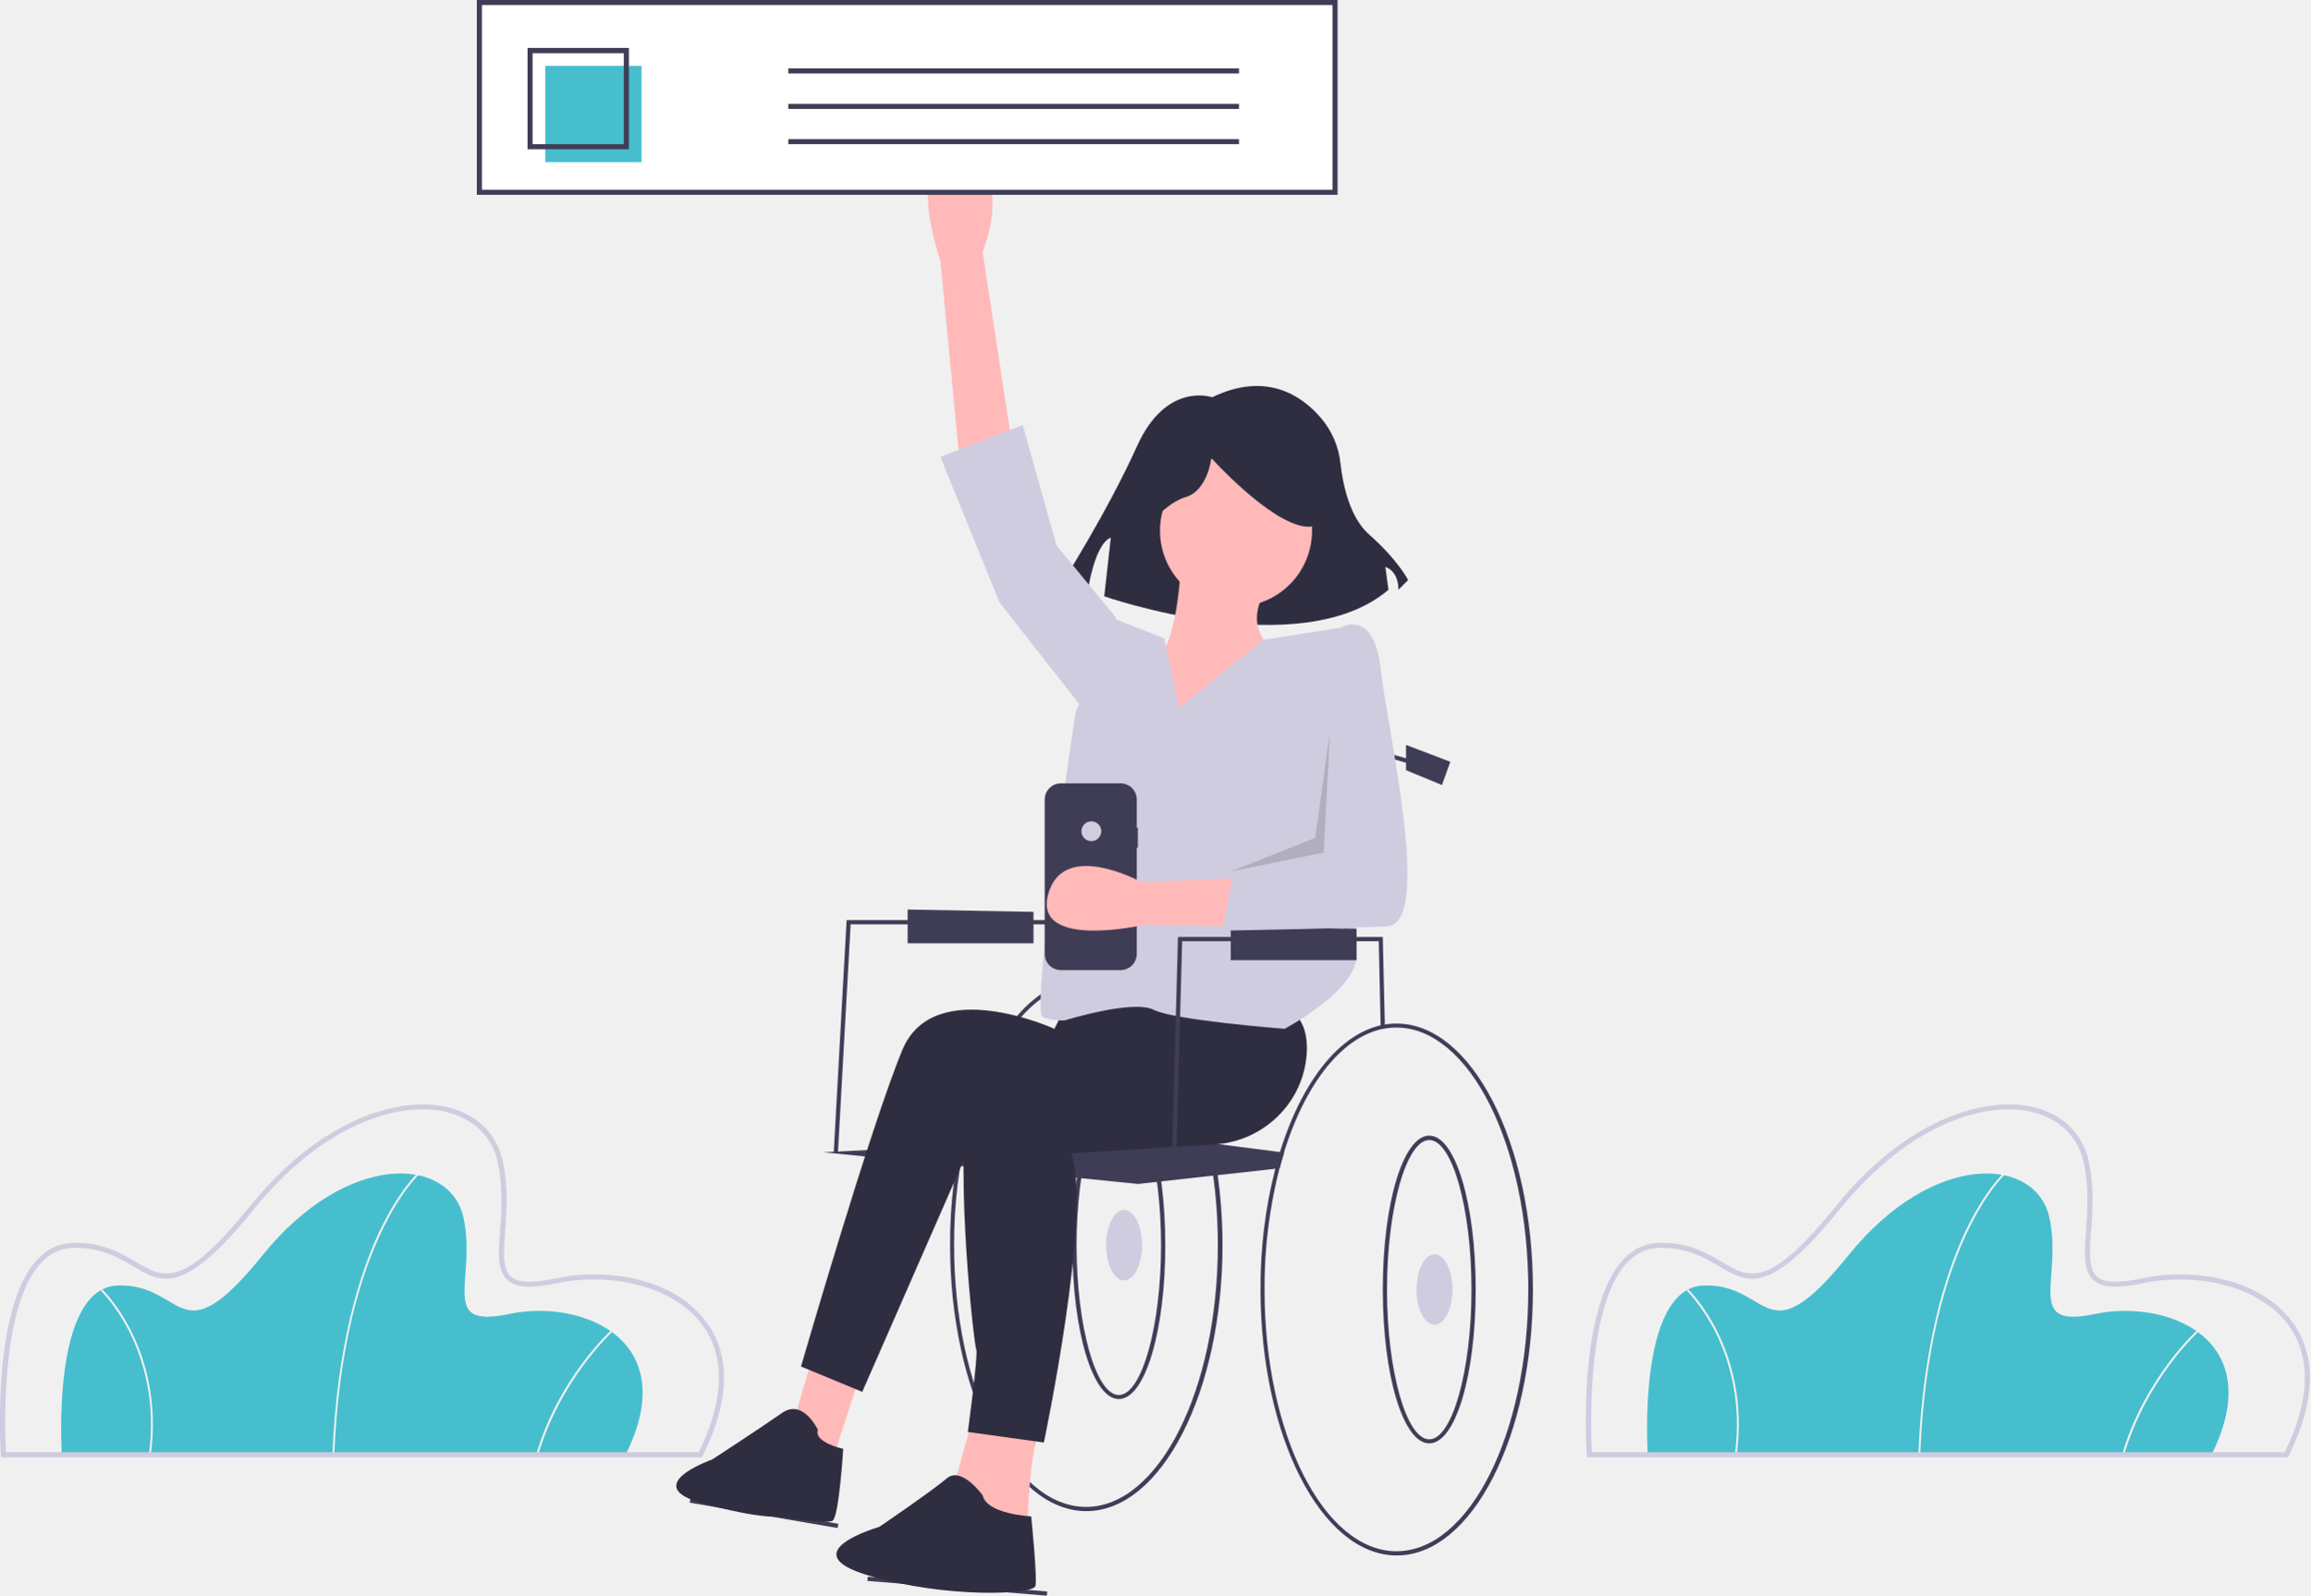
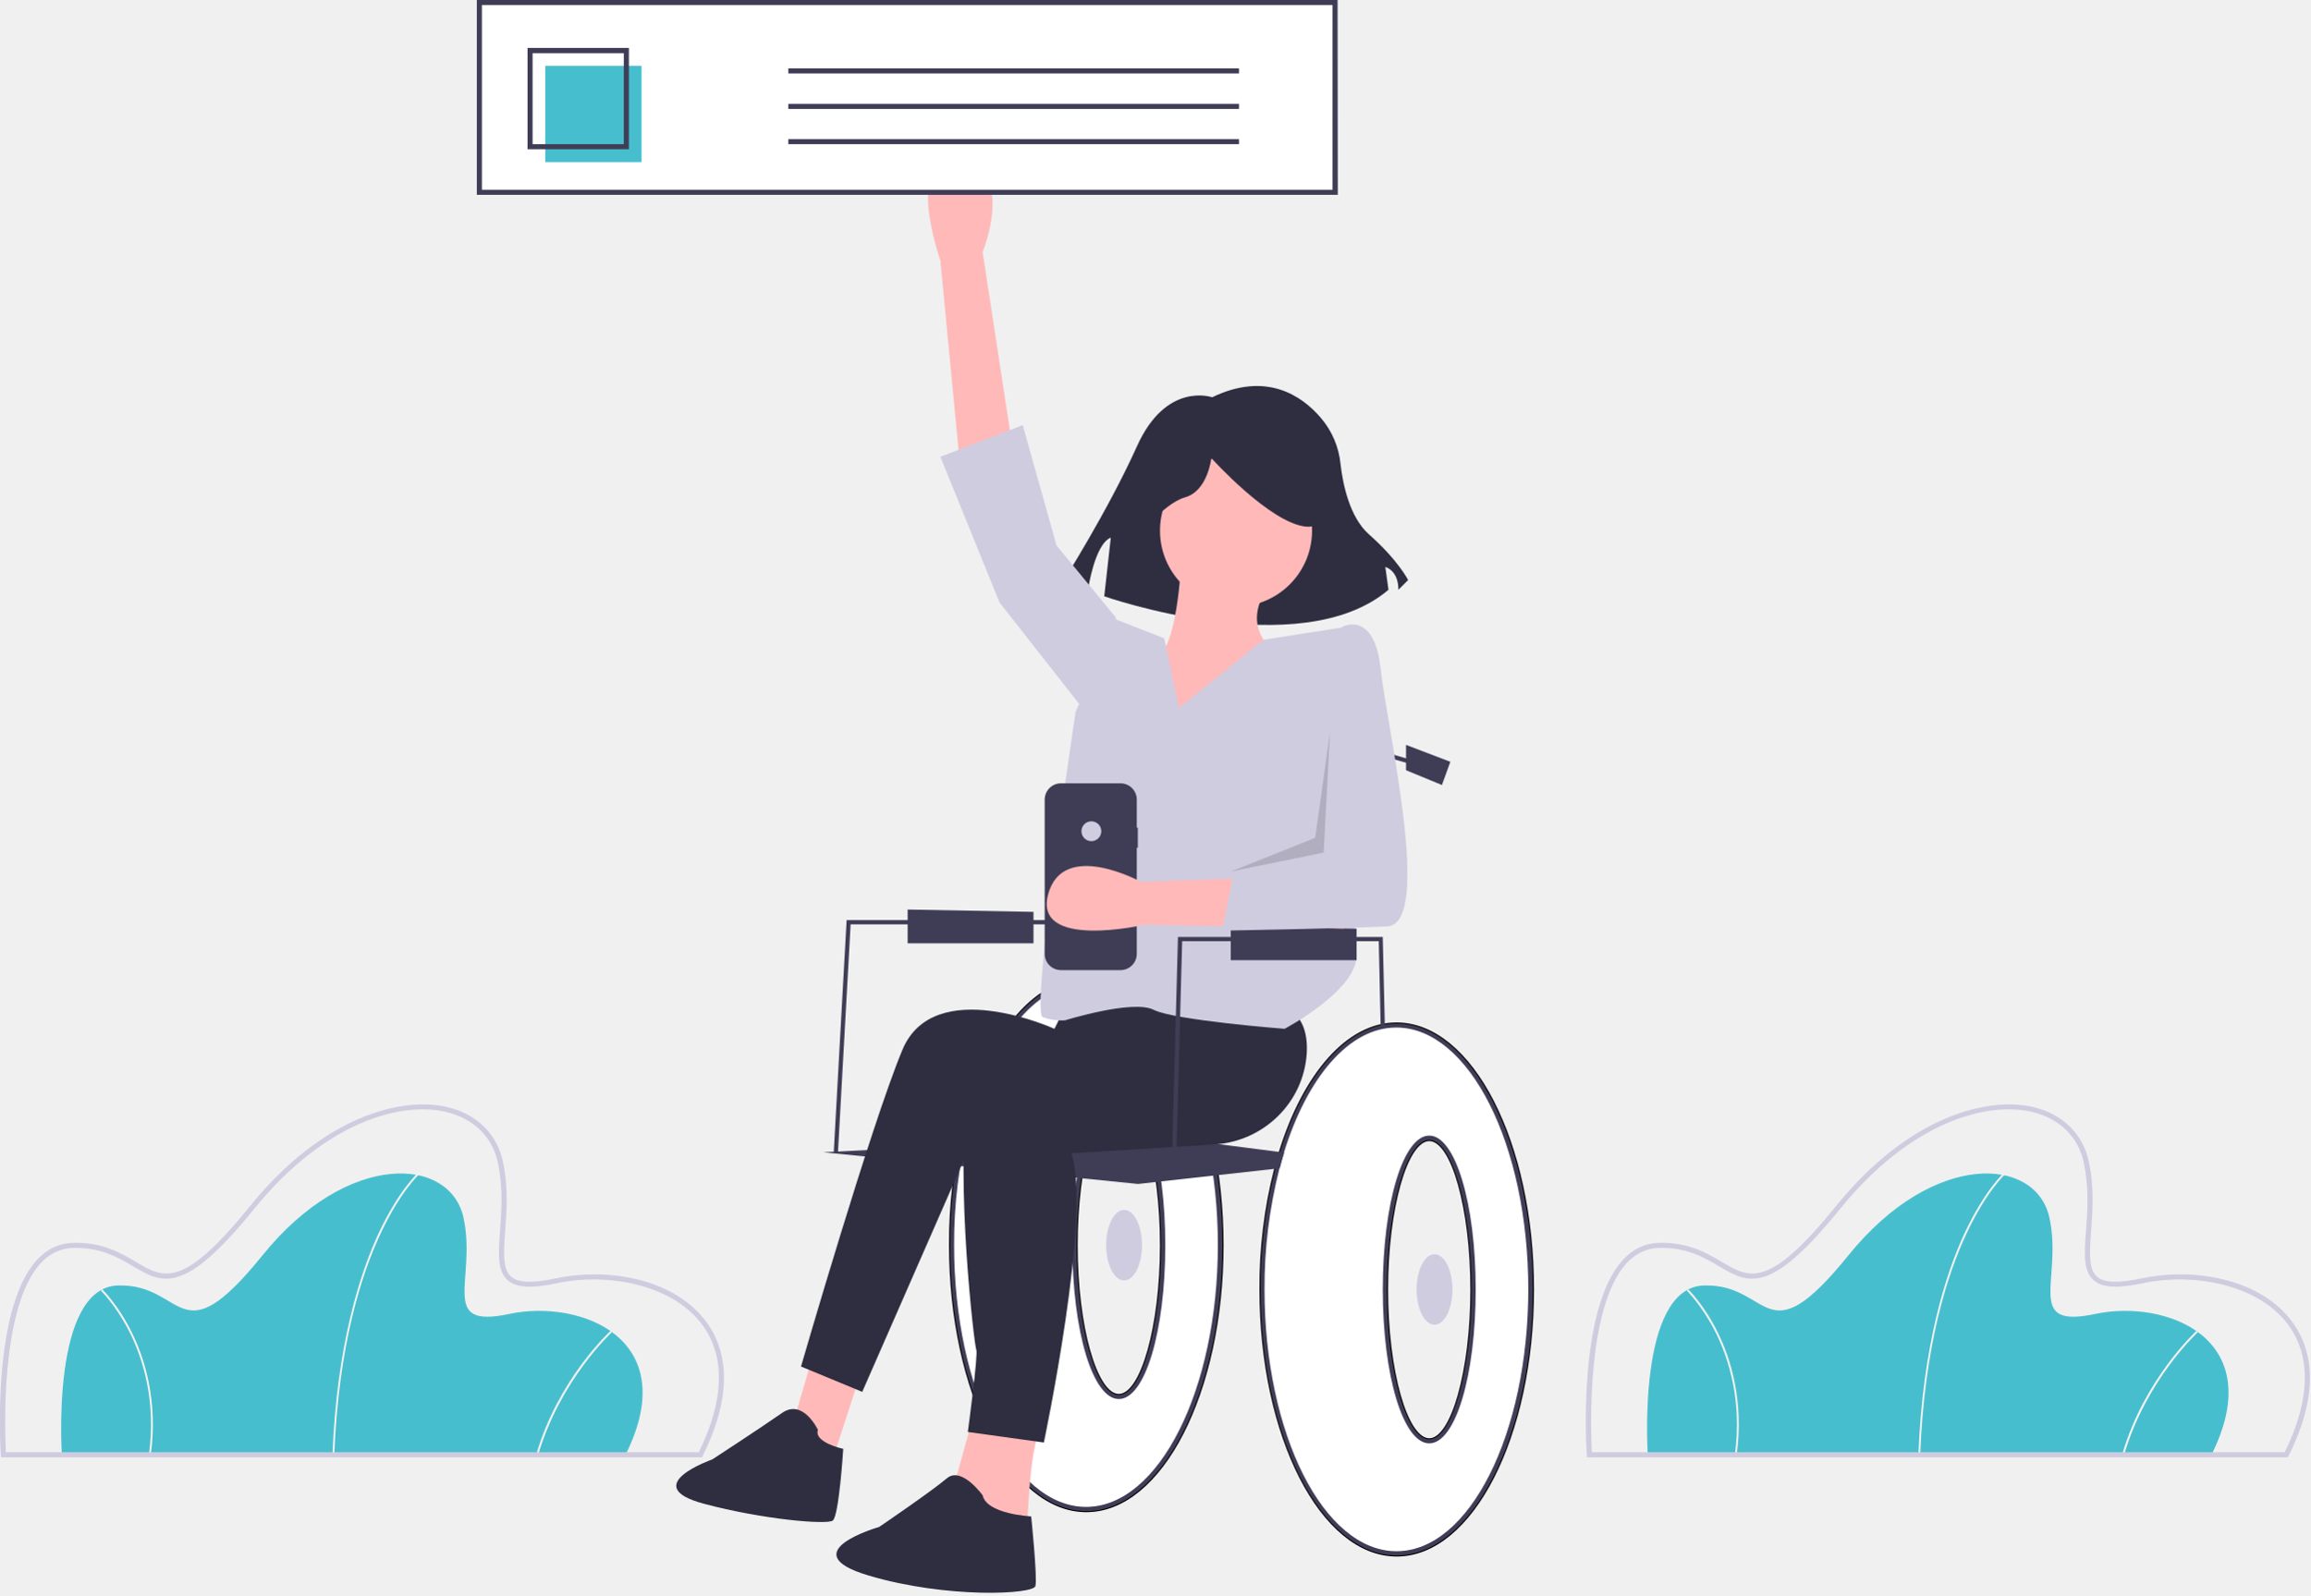
<svg xmlns="http://www.w3.org/2000/svg" version="1.1" id="Laag_1" x="0px" y="0px" viewBox="0 0 1093.9 755.9" style="enable-background:new 0 0 1093.9 755.9;" xml:space="preserve">
  <style type="text/css">
- 	.st0{fill:#FFB9B9;}
- 	.st1{fill:#FFFFFF;}
- 	.st2{fill:#46BECD;}
- 	.st3{fill:#F2F2F2;}
- 	.st4{fill:#CFCCE0;}
- 	.st5{fill:#3F3D56;}
- 	.st6{fill:#2F2E41;}
- 	.st7{fill:#D0CDE1;}
- 	.st8{opacity:0.15;enable-background:new    ;}
+ 	.st0{fill:#FFFFFF;stroke:#000000;stroke-miterlimit:10;}
+ 	.st1{fill:#FFB9B9;}
+ 	.st2{fill:#FFFFFF;}
+ 	.st3{fill:#46BECD;}
+ 	.st4{fill:#F2F2F2;}
+ 	.st5{fill:#CFCCE0;}
+ 	.st6{fill:#3F3D56;}
+ 	.st7{fill:#2F2E41;}
+ 	.st8{fill:#D0CDE1;}
+ 	.st9{opacity:0.15;enable-background:new    ;}
</style>
-   <path class="st0" d="M454.3,217.4l-9-94c0,0-18-51,9-47s11,43,11,43l15,98H454.3z" />
-   <rect x="227" y="1.3" class="st1" width="405.8" height="89.9" />
-   <path class="st2" d="M296.2,689.2H29.3c0,0-5.4-79.3,26.6-80.2s28.4,35.2,68.5-14.4s88.8-46.9,95.1-17.6s-12.2,52.7,21.6,45.5  S323.7,634.2,296.2,689.2z" />
-   <path class="st3" d="M158.3,689.2l-0.9,0c2.1-52.2,13-85.8,21.8-104.8c9.6-20.6,18.8-28.9,18.9-29l0.6,0.7  c-0.1,0.1-9.2,8.3-18.7,28.8C171.2,603.8,160.3,637.2,158.3,689.2z" />
-   <path class="st3" d="M254.8,689.4l-0.9-0.3c10.4-35.8,35-58.4,35.2-58.6l0.6,0.7C289.5,631.4,265.2,653.8,254.8,689.4z" />
-   <path class="st3" d="M71.4,689.3l-0.9-0.1c3.5-25.5-2.9-45.3-8.8-57.4c-6.5-13.1-13.9-20.3-13.9-20.3l0.6-0.7  c0.1,0.1,7.6,7.3,14.1,20.6C68.5,643.6,74.9,663.6,71.4,689.3z" />
-   <path class="st4" d="M332.4,690.4H0.5l-0.1-1.1c-0.2-2.8-4.4-68.8,17-92.3c4.8-5.3,10.5-8,17.1-8.2c13.9-0.4,22.7,4.8,29.8,9  c13.3,7.9,22.1,13.1,54.1-26.4c34.6-42.8,72-52,93.5-46.9c13.9,3.3,23.4,12.7,26.2,25.7c2.7,12.3,1.8,23.9,1.1,33.2  c-0.7,9.9-1.3,17.8,2.8,21.4c3.4,3,10.2,3.2,21.4,0.8c22.8-4.9,54.6-0.7,70.5,19.9c8.6,11.1,15.3,31.2-1.2,64.3L332.4,690.4z   M2.8,688h328.1c12.3-25,12.7-46.1,1.1-61.1c-14.6-18.9-45.3-23.9-68.1-19c-12.2,2.6-19.4,2.2-23.5-1.4c-5-4.4-4.4-12.7-3.6-23.4  c0.7-9.1,1.5-20.5-1.1-32.5c-2.6-12.1-11.5-20.7-24.4-23.8c-20.8-5-57.1,4.1-91.1,46.1c-33.3,41.1-43.3,35.2-57.2,27  c-7.1-4.2-15.3-9-28.5-8.7c-5.9,0.2-11.1,2.7-15.4,7.4C0,619.8,2.3,679.1,2.8,688z" />
-   <path class="st2" d="M1047.2,689.2H780.3c0,0-5.4-79.3,26.6-80.2s28.4,35.2,68.5-14.4s88.8-46.9,95.1-17.6s-12.2,52.7,21.6,45.5  S1074.7,634.2,1047.2,689.2z" />
-   <path class="st3" d="M909.3,689.2l-0.9,0c2.1-52.2,13-85.8,21.8-104.8c9.6-20.6,18.8-28.9,18.9-29l0.6,0.7  c-0.1,0.1-9.2,8.3-18.7,28.8C922.2,603.8,911.3,637.2,909.3,689.2z" />
-   <path class="st3" d="M1005.8,689.4l-0.9-0.3c10.4-35.8,35-58.4,35.2-58.6l0.6,0.7C1040.5,631.4,1016.2,653.8,1005.8,689.4z" />
-   <path class="st3" d="M822.4,689.3l-0.9-0.1c3.5-25.5-2.9-45.3-8.8-57.4c-6.5-13.1-13.9-20.3-13.9-20.3l0.6-0.7  c0.1,0.1,7.6,7.3,14.1,20.6C819.5,643.6,825.9,663.6,822.4,689.3z" />
-   <path class="st4" d="M1083.4,690.4H751.5l-0.1-1.1c-0.2-2.8-4.4-68.8,17-92.3c4.8-5.3,10.5-8,17.1-8.2c13.9-0.4,22.7,4.8,29.8,9  c13.3,7.9,22.1,13.1,54.1-26.4c34.6-42.8,72-52,93.5-46.9c13.9,3.3,23.4,12.7,26.2,25.7c2.7,12.3,1.8,23.9,1.1,33.2  c-0.7,9.9-1.3,17.8,2.8,21.4c3.4,3,10.2,3.2,21.4,0.8c22.8-4.9,54.6-0.7,70.5,19.9c8.6,11.1,15.3,31.2-1.2,64.3L1083.4,690.4z   M753.8,688h328.1c12.3-25,12.7-46.1,1.1-61.1c-14.6-18.9-45.3-23.9-68.1-19c-12.2,2.6-19.4,2.2-23.5-1.4c-5-4.4-4.4-12.7-3.6-23.4  c0.7-9.1,1.5-20.5-1.1-32.5c-2.6-12.1-11.5-20.7-24.4-23.8c-20.8-5-57.1,4.1-91.1,46.1c-33.3,41.1-43.3,35.2-57.2,27  c-7.1-4.2-15.3-9-28.5-8.7c-5.9,0.2-11.1,2.7-15.4,7.4C751,619.8,753.3,679.1,753.8,688L753.8,688z" />
-   <path class="st5" d="M514.3,463.9c-23.4,0-43.9,24.4-55.2,60.9c-0.8,2.6-1.5,5.2-2.2,7.9c-4.8,18.7-7.1,37.9-7,57.2  c0,69.5,28.9,126,64.5,126s64.5-56.5,64.5-126S549.9,463.9,514.3,463.9z M514.3,713.9c-34.5,0-62.5-55.6-62.5-124  c-0.1-19.4,2.3-38.7,7.1-57.5c0.7-2.5,1.4-5,2.1-7.4c11-35.5,30.8-59.2,53.2-59.2c34.5,0,62.5,55.6,62.5,124  S548.8,713.9,514.3,713.9z" />
-   <path class="st5" d="M529.8,662.8c-12.3,0-22-32-22-72.9s9.7-72.9,22-72.9s22,32,22,72.9S542.2,662.8,529.8,662.8z M529.8,519.1  c-10.8,0-20,32.4-20,70.9s9.2,70.9,20,70.9s20-32.4,20-70.9S540.7,519.1,529.8,519.1z" />
-   <ellipse class="st4" cx="532.3" cy="589.9" rx="8.5" ry="16.7" />
-   <polygon class="st5" points="513.8,362.9 650.8,362.4 650.8,416.4 513.8,421.9 " />
-   <polygon class="st5" points="396.8,546 394.8,545.9 400.9,435.9 524.8,435.9 524.8,437.9 402.8,437.9 " />
-   <polygon class="st5" points="396.6,723.9 326.6,711.9 327,709.9 397,721.9 " />
-   <rect x="452.3" y="708.8" transform="matrix(8.207501e-02 -0.9966 0.9966 8.207501e-02 -332.7761 1141.545)" class="st5" width="2" height="85.3" />
-   <path class="st5" d="M608.1,546.1c-0.8,2.4-1.5,4.9-2.1,7.4l-2.1,0.2l-65,7.2l-149-15l155-8l61.3,7.9L608.1,546.1z" />
-   <path class="st6" d="M574,188.2c0,0-21.7-7.7-35.6,23.2s-35.6,65-35.6,65l12.4,3.1c0,0,3.1-21.7,10.8-24.8l-3.1,27.8  c0,0,92.8,32.5,134.6-3.1l-1.5-10.8c0,0,6.2,1.5,6.2,10.8l4.6-4.6c0,0-4.6-9.3-18.6-21.7c-9.1-8.1-12.3-23.6-13.4-33.2  c-0.8-8.1-4-15.7-9.3-21.9C616.4,187.3,599.5,175.9,574,188.2z" />
-   <polygon class="st0" points="384.3,644.4 374.3,678.4 393.3,694.4 407.3,651.4 " />
-   <path class="st0" d="M461.3,669.4l-10,36l35,22c0,0,1-41,6-49L461.3,669.4z" />
-   <path class="st6" d="M504.3,477.4l-5,10c0,0-57-26-72,10s-48,150-48,150l29,12l53-121l121-3l5-67L504.3,477.4z" />
-   <path class="st6" d="M546.3,494.4c0,0-82-17-88,24s3,119,4,121s-4,39-4,39l36,5c0,0,23-109,13-137l67.7-4.2  c23.4-1.4,42.4-19.9,43.8-43.3c0.5-8.9-1.7-17.1-9.4-21.6c-24-14-68-14-68-14L546.3,494.4z" />
-   <path class="st6" d="M387.3,677.4c0,0-7-15-17-8s-33,22-33,22s-35.6,12.5-4,21c28.1,7.5,35,6,35,6s23,4,26,2s5-34,5-34  S385.3,683.4,387.3,677.4z" />
-   <path class="st6" d="M465.3,708.4c0,0-10-14-17-8s-32,23-32,23s-42,12-5,23s78,9,79,5s-2-33-2-33S467.3,717.4,465.3,708.4z" />
-   <circle class="st0" cx="585.3" cy="251.4" r="36" />
-   <path class="st0" d="M559.3,267.4c0,0-2,41-12,44s-38,36-25,46s88,3,88,3l-7-52c0,0-16-11-3-30L559.3,267.4z" />
-   <path class="st4" d="M558.3,335.4l-7-33l-23-9l-19,44c0,0-21.5,142.5-15.5,144.5c3.4,1.2,6.9,1.7,10.5,1.5c0,0,32-10,42-5s62,9,62,9  s36-19,34-36s0-112,0-112l-4.5-42.5l-39.5,6.2L558.3,335.4z" />
-   <polygon class="st4" points="529.3,298.4 528.3,292.4 500.3,258.4 484.3,201.4 445.3,216.4 473.3,285.4 513.3,336.4 " />
-   <path class="st6" d="M538,255.7c0,0,12.4-17,23.2-20.1s12.4-18.6,12.4-18.6s27.8,30.9,44.9,32.5s1.5-37.1,1.5-37.1l-30.9-7.7  l-29.4,3.1l-23.2,15.5L538,255.7z" />
-   <polygon class="st5" points="653.8,487 652.9,445.9 559.8,445.9 556.8,556 554.8,555.9 557.8,443.9 654.8,443.9 654.8,444.9   655.8,486.9 " />
-   <polygon class="st5" points="651.8,430.9 649.8,430.9 649.8,354.6 682.1,364 681.5,365.9 651.8,357.3 " />
-   <path class="st5" d="M661.3,484.9c-23.4,0-43.9,24.4-55.2,60.9c-0.8,2.6-1.5,5.2-2.2,7.9c-4.8,18.7-7.1,37.9-7,57.2  c0,69.5,28.9,126,64.5,126s64.5-56.5,64.5-126S696.9,484.9,661.3,484.9z M661.3,734.9c-34.5,0-62.5-55.6-62.5-124  c-0.1-19.4,2.3-38.7,7.1-57.5c0.7-2.5,1.4-5,2.1-7.4c11-35.5,30.8-59.2,53.2-59.2c34.5,0,62.5,55.6,62.5,124  S695.8,734.9,661.3,734.9z" />
-   <path class="st5" d="M676.8,683.8c-12.3,0-22-32-22-72.9s9.7-72.9,22-72.9s22,32,22,72.9S689.2,683.8,676.8,683.8z M676.8,540.1  c-10.8,0-20,32.4-20,70.9s9.2,70.9,20,70.9s20-32.4,20-70.9S687.7,540.1,676.8,540.1z" />
-   <ellipse class="st4" cx="679.3" cy="610.9" rx="8.5" ry="16.7" />
-   <polygon class="st5" points="665.8,352.9 686.8,360.9 682.8,371.9 665.8,364.9 " />
-   <polygon class="st5" points="582.8,438.9 582.8,454.9 642.4,454.9 642.4,440 " />
-   <polygon class="st5" points="429.8,430.9 429.8,446.9 489.4,446.9 489.4,432 " />
-   <path class="st5" d="M633.5,92.3H225.8V0h407.6V92.3z M228.2,89.9h402.8V2.4H228.2V89.9z" />
-   <rect x="258.2" y="31.2" class="st2" width="45.6" height="45.6" />
-   <path class="st5" d="M297.8,70.7h-48v-48h48V70.7z M252.2,68.3h43.2V25.2h-43.2L252.2,68.3z" />
-   <rect x="373.3" y="32.4" class="st5" width="213.4" height="2.4" />
-   <rect x="373.3" y="49.2" class="st5" width="213.4" height="2.4" />
-   <rect x="373.3" y="65.9" class="st5" width="213.4" height="2.4" />
-   <path class="st5" d="M538.8,392.1h-0.5v-13.3c0-4.3-3.5-7.7-7.7-7.7h0h-28.2c-4.3,0-7.7,3.5-7.7,7.7c0,0,0,0,0,0v73.1  c0,4.3,3.5,7.7,7.7,7.7h0h28.2c4.3,0,7.7-3.5,7.7-7.7v0v-50.3h0.5V392.1z" />
-   <circle class="st7" cx="516.8" cy="393.8" r="4.7" />
-   <path class="st0" d="M636.4,439.9l-94.4-1.8c0,0-52.7,12.1-45.7-14.3s44-6,44-6l99.1-3.7L636.4,439.9z" />
-   <path class="st4" d="M626.8,303.9l9-7c0,0,15-8,18,20s25,121,3,122s-78,2-78,2l6-31l46-3L626.8,303.9z" />
-   <polygon class="st8" points="629.8,346.9 626.8,403.9 582.8,412.9 622.8,396.9 " />
+   <path class="st0" d="M661.3,484.9c-23.4,0-43.9,24.4-55.2,60.9c-0.8,2.6-1.5,5.2-2.2,7.9c-4.8,18.7-7.1,37.9-7,57.2  c0,69.5,28.9,126,64.5,126s64.5-56.5,64.5-126S696.9,484.9,661.3,484.9z M676.8,681.9c-10.8,0-20-32.4-20-70.9s9.2-70.9,20-70.9  c10.9,0,20,32.4,20,70.9S687.6,681.9,676.8,681.9z M514.3,463.9c-23.4,0-43.9,24.4-55.2,60.9c-0.8,2.6-1.5,5.2-2.2,7.9  c-4.8,18.7-7.1,37.9-7,57.2c0,69.5,28.9,126,64.5,126s64.5-56.5,64.5-126S549.9,463.9,514.3,463.9z M529.8,660.9  c-10.8,0-20-32.4-20-70.9s9.2-70.9,20-70.9c10.9,0,20,32.4,20,70.9S540.6,660.9,529.8,660.9z" />
+   <path class="st1" d="M454.3,217.4l-9-94c0,0-18-51,9-47s11,43,11,43l15,98H454.3z" />
+   <rect x="227" y="1.3" class="st2" width="405.8" height="89.9" />
+   <path class="st3" d="M296.2,689.2H29.3c0,0-5.4-79.3,26.6-80.2s28.4,35.2,68.5-14.4s88.8-46.9,95.1-17.6s-12.2,52.7,21.6,45.5  S323.7,634.2,296.2,689.2z" />
+   <path class="st4" d="M158.3,689.2h-0.9c2.1-52.2,13-85.8,21.8-104.8c9.6-20.6,18.8-28.9,18.9-29l0.6,0.7c-0.1,0.1-9.2,8.3-18.7,28.8  C171.2,603.8,160.3,637.2,158.3,689.2z" />
+   <path class="st4" d="M254.8,689.4l-0.9-0.3c10.4-35.8,35-58.4,35.2-58.6l0.6,0.7C289.5,631.4,265.2,653.8,254.8,689.4z" />
+   <path class="st4" d="M71.4,689.3l-0.9-0.1c3.5-25.5-2.9-45.3-8.8-57.4c-6.5-13.1-13.9-20.3-13.9-20.3l0.6-0.7  c0.1,0.1,7.6,7.3,14.1,20.6C68.5,643.6,74.9,663.6,71.4,689.3z" />
+   <path class="st5" d="M332.4,690.4H0.5l-0.1-1.1c-0.2-2.8-4.4-68.8,17-92.3c4.8-5.3,10.5-8,17.1-8.2c13.9-0.4,22.7,4.8,29.8,9  c13.3,7.9,22.1,13.1,54.1-26.4c34.6-42.8,72-52,93.5-46.9c13.9,3.3,23.4,12.7,26.2,25.7c2.7,12.3,1.8,23.9,1.1,33.2  c-0.7,9.9-1.3,17.8,2.8,21.4c3.4,3,10.2,3.2,21.4,0.8c22.8-4.9,54.6-0.7,70.5,19.9c8.6,11.1,15.3,31.2-1.2,64.3L332.4,690.4z   M2.8,688h328.1c12.3-25,12.7-46.1,1.1-61.1c-14.6-18.9-45.3-23.9-68.1-19c-12.2,2.6-19.4,2.2-23.5-1.4c-5-4.4-4.4-12.7-3.6-23.4  c0.7-9.1,1.5-20.5-1.1-32.5c-2.6-12.1-11.5-20.7-24.4-23.8c-20.8-5-57.1,4.1-91.1,46.1c-33.3,41.1-43.3,35.2-57.2,27  c-7.1-4.2-15.3-9-28.5-8.7c-5.9,0.2-11.1,2.7-15.4,7.4C0,619.8,2.3,679.1,2.8,688z" />
+   <path class="st3" d="M1047.2,689.2H780.3c0,0-5.4-79.3,26.6-80.2s28.4,35.2,68.5-14.4s88.8-46.9,95.1-17.6s-12.2,52.7,21.6,45.5  S1074.7,634.2,1047.2,689.2z" />
+   <path class="st4" d="M909.3,689.2h-0.9c2.1-52.2,13-85.8,21.8-104.8c9.6-20.6,18.8-28.9,18.9-29l0.6,0.7c-0.1,0.1-9.2,8.3-18.7,28.8  C922.2,603.8,911.3,637.2,909.3,689.2z" />
+   <path class="st4" d="M1005.8,689.4l-0.9-0.3c10.4-35.8,35-58.4,35.2-58.6l0.6,0.7C1040.5,631.4,1016.2,653.8,1005.8,689.4z" />
+   <path class="st4" d="M822.4,689.3l-0.9-0.1c3.5-25.5-2.9-45.3-8.8-57.4c-6.5-13.1-13.9-20.3-13.9-20.3l0.6-0.7  c0.1,0.1,7.6,7.3,14.1,20.6C819.5,643.6,825.9,663.6,822.4,689.3z" />
+   <path class="st5" d="M1083.4,690.4H751.5l-0.1-1.1c-0.2-2.8-4.4-68.8,17-92.3c4.8-5.3,10.5-8,17.1-8.2c13.9-0.4,22.7,4.8,29.8,9  c13.3,7.9,22.1,13.1,54.1-26.4c34.6-42.8,72-52,93.5-46.9c13.9,3.3,23.4,12.7,26.2,25.7c2.7,12.3,1.8,23.9,1.1,33.2  c-0.7,9.9-1.3,17.8,2.8,21.4c3.4,3,10.2,3.2,21.4,0.8c22.8-4.9,54.6-0.7,70.5,19.9c8.6,11.1,15.3,31.2-1.2,64.3L1083.4,690.4z   M753.8,688h328.1c12.3-25,12.7-46.1,1.1-61.1c-14.6-18.9-45.3-23.9-68.1-19c-12.2,2.6-19.4,2.2-23.5-1.4c-5-4.4-4.4-12.7-3.6-23.4  c0.7-9.1,1.5-20.5-1.1-32.5c-2.6-12.1-11.5-20.7-24.4-23.8c-20.8-5-57.1,4.1-91.1,46.1c-33.3,41.1-43.3,35.2-57.2,27  c-7.1-4.2-15.3-9-28.5-8.7c-5.9,0.2-11.1,2.7-15.4,7.4C751,619.8,753.3,679.1,753.8,688L753.8,688z" />
+   <path class="st6" d="M514.3,463.9c-23.4,0-43.9,24.4-55.2,60.9c-0.8,2.6-1.5,5.2-2.2,7.9c-4.8,18.7-7.1,37.9-7,57.2  c0,69.5,28.9,126,64.5,126s64.5-56.5,64.5-126S549.9,463.9,514.3,463.9z M514.3,713.9c-34.5,0-62.5-55.6-62.5-124  c-0.1-19.4,2.3-38.7,7.1-57.5c0.7-2.5,1.4-5,2.1-7.4c11-35.5,30.8-59.2,53.2-59.2c34.5,0,62.5,55.6,62.5,124  S548.8,713.9,514.3,713.9z" />
+   <path class="st6" d="M529.8,517c-12.3,0-22,32-22,72.9s9.7,72.9,22,72.9c12.4,0,22-32,22-72.9S542.1,517,529.8,517z M529.8,660.9  c-10.8,0-20-32.4-20-70.9s9.2-70.9,20-70.9c10.9,0,20,32.4,20,70.9S540.6,660.9,529.8,660.9z" />
+   <ellipse class="st5" cx="532.3" cy="589.9" rx="8.5" ry="16.7" />
+   <polygon class="st6" points="513.8,362.9 650.8,362.4 650.8,416.4 513.8,421.9 " />
+   <polygon class="st6" points="396.8,546 394.8,545.9 400.9,435.9 524.8,435.9 524.8,437.9 402.8,437.9 " />
+   <path class="st6" d="M608.1,546.1c-0.8,2.4-1.5,4.9-2.1,7.4l-2.1,0.2l-65,7.2l-149-15l155-8l61.3,7.9L608.1,546.1z" />
+   <path class="st7" d="M574,188.2c0,0-21.7-7.7-35.6,23.2s-35.6,65-35.6,65l12.4,3.1c0,0,3.1-21.7,10.8-24.8l-3.1,27.8  c0,0,92.8,32.5,134.6-3.1l-1.5-10.8c0,0,6.2,1.5,6.2,10.8l4.6-4.6c0,0-4.6-9.3-18.6-21.7c-9.1-8.1-12.3-23.6-13.4-33.2  c-0.8-8.1-4-15.7-9.3-21.9C616.4,187.3,599.5,175.9,574,188.2z" />
+   <polygon class="st1" points="384.3,644.4 374.3,678.4 393.3,694.4 407.3,651.4 " />
+   <path class="st1" d="M461.3,669.4l-10,36l35,22c0,0,1-41,6-49L461.3,669.4z" />
+   <path class="st7" d="M504.3,477.4l-5,10c0,0-57-26-72,10s-48,150-48,150l29,12l53-121l121-3l5-67L504.3,477.4z" />
+   <path class="st7" d="M546.3,494.4c0,0-82-17-88,24s3,119,4,121s-4,39-4,39l36,5c0,0,23-109,13-137l67.7-4.2  c23.4-1.4,42.4-19.9,43.8-43.3c0.5-8.9-1.7-17.1-9.4-21.6c-24-14-68-14-68-14L546.3,494.4z" />
+   <path class="st7" d="M387.3,677.4c0,0-7-15-17-8s-33,22-33,22s-35.6,12.5-4,21c28.1,7.5,58,10,61,8s5-34,5-34  S385.3,683.4,387.3,677.4z" />
+   <path class="st7" d="M465.3,708.4c0,0-10-14-17-8s-32,23-32,23s-42,12-5,23s78,9,79,5s-2-33-2-33S467.3,717.4,465.3,708.4z" />
+   <circle class="st1" cx="585.3" cy="251.4" r="36" />
+   <path class="st1" d="M559.3,267.4c0,0-2,41-12,44s-38,36-25,46s88,3,88,3l-7-52c0,0-16-11-3-30L559.3,267.4z" />
+   <path class="st5" d="M558.3,335.4l-7-33l-23-9l-19,44c0,0-21.5,142.5-15.5,144.5c3.4,1.2,6.9,1.7,10.5,1.5c0,0,32-10,42-5s62,9,62,9  s36-19,34-36s0-112,0-112l-4.5-42.5l-39.5,6.2L558.3,335.4z" />
+   <polygon class="st5" points="529.3,298.4 528.3,292.4 500.3,258.4 484.3,201.4 445.3,216.4 473.3,285.4 513.3,336.4 " />
+   <path class="st7" d="M538,255.7c0,0,12.4-17,23.2-20.1s12.4-18.6,12.4-18.6s27.8,30.9,44.9,32.5s1.5-37.1,1.5-37.1l-30.9-7.7  l-29.4,3.1l-23.2,15.5L538,255.7z" />
+   <polygon class="st6" points="653.8,487 652.9,445.9 559.8,445.9 556.8,556 554.8,555.9 557.8,443.9 654.8,443.9 654.8,444.9   655.8,486.9 " />
+   <polygon class="st6" points="651.8,430.9 649.8,430.9 649.8,354.6 682.1,364 681.5,365.9 651.8,357.3 " />
+   <path class="st6" d="M661.3,484.9c-23.4,0-43.9,24.4-55.2,60.9c-0.8,2.6-1.5,5.2-2.2,7.9c-4.8,18.7-7.1,37.9-7,57.2  c0,69.5,28.9,126,64.5,126s64.5-56.5,64.5-126S696.9,484.9,661.3,484.9z M661.3,734.9c-34.5,0-62.5-55.6-62.5-124  c-0.1-19.4,2.3-38.7,7.1-57.5c0.7-2.5,1.4-5,2.1-7.4c11-35.5,30.8-59.2,53.2-59.2c34.5,0,62.5,55.6,62.5,124  S695.8,734.9,661.3,734.9z" />
+   <path class="st6" d="M676.8,538c-12.3,0-22,32-22,72.9s9.7,72.9,22,72.9c12.4,0,22-32,22-72.9S689.1,538,676.8,538z M676.8,681.9  c-10.8,0-20-32.4-20-70.9s9.2-70.9,20-70.9c10.9,0,20,32.4,20,70.9S687.6,681.9,676.8,681.9z" />
+   <ellipse class="st5" cx="679.3" cy="610.9" rx="8.5" ry="16.7" />
+   <polygon class="st6" points="665.8,352.9 686.8,360.9 682.8,371.9 665.8,364.9 " />
+   <polygon class="st6" points="582.8,438.9 582.8,454.9 642.4,454.9 642.4,440 " />
+   <polygon class="st6" points="429.8,430.9 429.8,446.9 489.4,446.9 489.4,432 " />
+   <path class="st6" d="M633.5,92.3H225.8V0h407.6L633.5,92.3L633.5,92.3z M228.2,89.9H631V2.4H228.2V89.9z" />
+   <rect x="258.2" y="31.2" class="st3" width="45.6" height="45.6" />
+   <path class="st6" d="M297.8,70.7h-48v-48h48V70.7z M252.2,68.3h43.2V25.2h-43.2V68.3z" />
+   <rect x="373.3" y="32.4" class="st6" width="213.4" height="2.4" />
+   <rect x="373.3" y="49.2" class="st6" width="213.4" height="2.4" />
+   <rect x="373.3" y="65.9" class="st6" width="213.4" height="2.4" />
+   <path class="st6" d="M538.8,392.1h-0.5v-13.3c0-4.3-3.5-7.7-7.7-7.7l0,0h-28.2c-4.3,0-7.7,3.5-7.7,7.7l0,0v73.1  c0,4.3,3.5,7.7,7.7,7.7l0,0h28.2c4.3,0,7.7-3.5,7.7-7.7l0,0v-50.3h0.5V392.1z" />
+   <circle class="st8" cx="516.8" cy="393.8" r="4.7" />
+   <path class="st1" d="M636.4,439.9l-94.4-1.8c0,0-52.7,12.1-45.7-14.3s44-6,44-6l99.1-3.7L636.4,439.9z" />
+   <path class="st5" d="M626.8,303.9l9-7c0,0,15-8,18,20s25,121,3,122s-78,2-78,2l6-31l46-3L626.8,303.9z" />
+   <polygon class="st9" points="629.8,346.9 626.8,403.9 582.8,412.9 622.8,396.9 " />
</svg>
